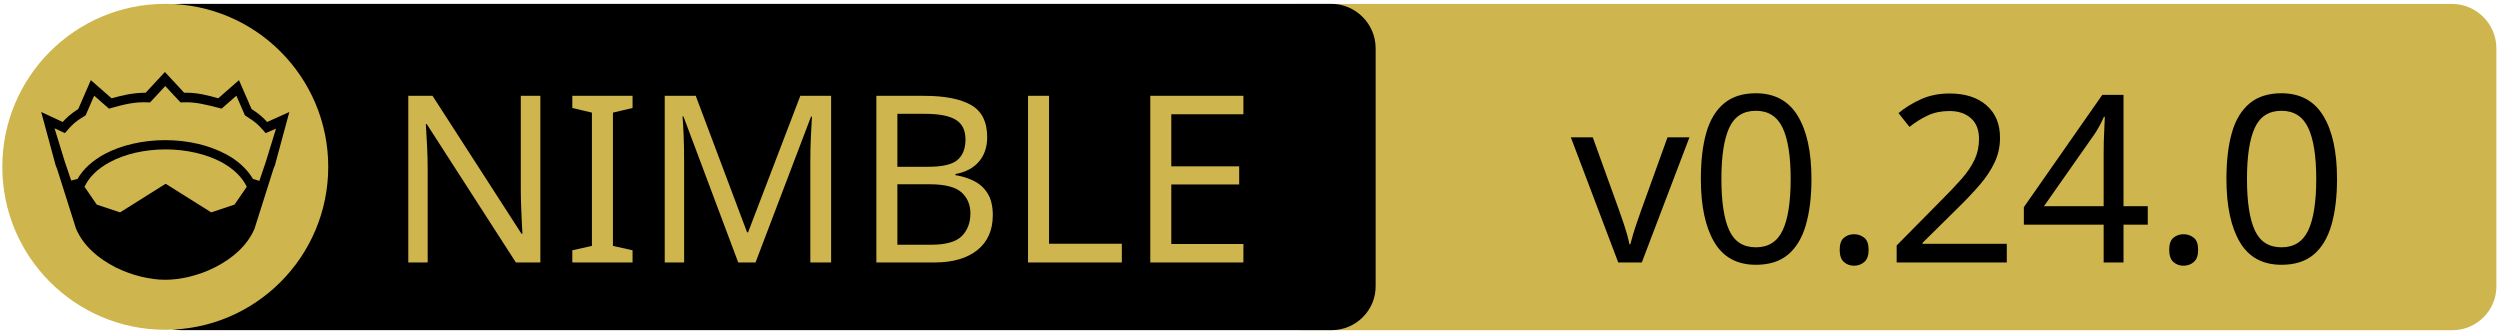
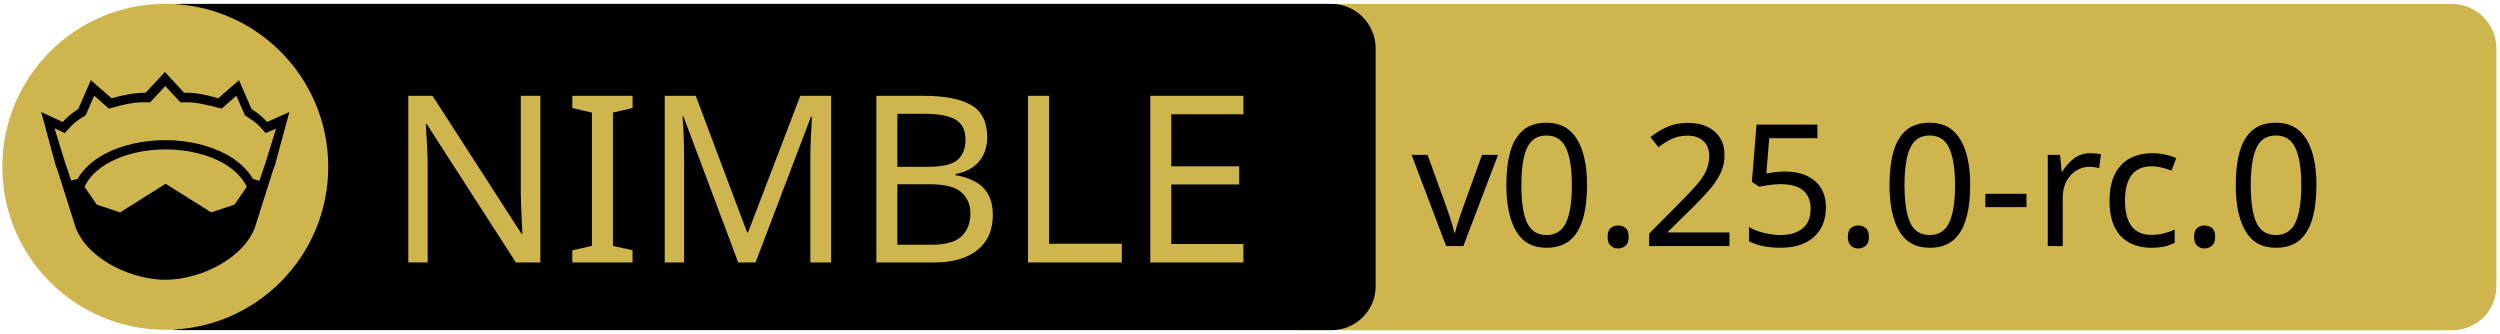
<svg xmlns="http://www.w3.org/2000/svg" xmlns:xlink="http://www.w3.org/1999/xlink" width="675" height="90" xml:space="preserve" version="1.1">
  <a xlink:href="https://github.com/waku-org/nwaku">
    <g>
      <path fill="#CEB54D" id="svg_15" d="m662.123,89.159l-310.5,0c-6.6,0 -12,-5.4 -12,-12l0,-64.1c0,-6.6 5.4,-12 12,-12l310.4,0c6.6,0 12,5.4 12,12l0,64.1c0.1,6.6 -5.3,12 -11.9,12z" />
      <path id="svg_1" d="m359.524,89.139l-310.5,0c-6.6,0 -12,-5.4 -12,-12l0,-64.1c0,-6.6 5.4,-12 12,-12l310.4,0c6.6,0 12,5.4 12,12l0,64.1c0.1,6.6 -5.3,12 -11.9,12z" />
      <rect id="svg_2" fill="none" height="45.9" width="315.3" class="st0" y="24.539" x="60.224" />
      <circle id="svg_4" fill="#CEB54D" r="44" cy="45.039" cx="44.624" class="st1" />
      <g id="XMLID_4_">
        <path id="svg_5" d="m78.124,30.239l-3.9,14.4l-0.4,1l-5.1,16.1c0,0 0,0 0,0c-2,4.7 -6.1,8.1 -10.6,10.4c-4.5,2.3 -9.5,3.4 -13.5,3.4c-4,0 -8.9,-1.1 -13.5,-3.4c-4.5,-2.3 -8.6,-5.7 -10.6,-10.4c0,0 0,0 0,0l-5.1,-16.1l-0.4,-1l-3.9,-14.4l5.8,2.7c0.9,-1 2,-2.1 4.2,-3.5l3.4,-7.8l5.6,4.9c2.9,-0.8 5.8,-1.5 9.2,-1.5l5.2,-5.6l5.2,5.6c3.4,-0.1 6.4,0.7 9.2,1.5l5.6,-4.9l3.4,7.8c2.2,1.4 3.3,2.5 4.2,3.5l6,-2.7z" />
        <g id="XMLID_6_">
          <g id="svg_6">
            <path id="svg_7" fill="#CEB54D" d="m66.624,50.439l-3.3,4.8l-6.3,2.1l-12.1,-7.6c-0.1,-0.1 -0.3,-0.1 -0.4,0l-12.1,7.6l-6.3,-2.1l-3.3,-4.8c1.2,-2.6 3.5,-4.9 6.9,-6.7c3.9,-2.1 9.2,-3.4 15,-3.4c5.7,0 11,1.3 15,3.4c3.3,1.8 5.7,4.1 6.9,6.7z" class="st1" />
          </g>
          <g id="svg_8" />
        </g>
        <g id="XMLID_5_">
          <g id="svg_9">
            <path id="svg_10" fill="#CEB54D" d="m74.524,34.739l-2.8,9.1l-1.7,5l-1.6,-0.5c0,0 -0.1,0 -0.1,0c-1.6,-2.7 -4.2,-5.1 -7.5,-6.8c-4.4,-2.3 -10,-3.7 -16.2,-3.7c-6.2,0 -11.9,1.4 -16.3,3.7c-3.3,1.8 -5.9,4.1 -7.4,6.8c0,0 -0.1,0 -0.1,0l-1.6,0.4l-1.7,-5l-2.8,-9.1l2.8,1.3l0.6,-0.7c1.2,-1.3 1.8,-2.2 4.7,-3.9l0.3,-0.2l2.3,-5.3l4,3.5l0.7,-0.2c3.2,-0.9 6.3,-1.7 9.8,-1.5l0.6,0l4.1,-4.4l4.1,4.4l0.6,0c3.5,-0.2 6.5,0.7 9.8,1.5l0.7,0.2l4,-3.5l2.3,5.3l0.3,0.2c2.9,1.8 3.5,2.6 4.7,3.9l0.6,0.7l2.8,-1.2z" class="st1" />
          </g>
          <g id="svg_11" />
        </g>
      </g>
      <text x="-442" y="-350.021" id="svg_16" font-size="63px" font-family="'PT Sans Caption', 'Tahoma', 'Helvetica Neue Medium', 'PT Sans', sans-serif" fill="#CEB54D" class="st1 st2 st3" transform="matrix(1 0 0 1 546.13 420.879)">NIMBLE</text>
-       <text x="-122.0" y="-350.012" id="svg_17" font-size="63.012px" font-family="'PT Sans Caption', 'Tahoma', 'Helvetica Neue Medium', 'PT Sans', sans-serif" fill="#000000" class="st1 st2 st3" transform="matrix(1 0 0 1 546.13 420.879)">v0.24.0</text>
+       <text x="-165" y="-354.438" id="svg_17" font-size="45.938px" font-family="'PT Sans Caption', 'Tahoma', 'Helvetica Neue Medium', 'PT Sans', sans-serif" fill="#000000" class="st1 st2 st3" transform="matrix(1 0 0 1 546.13 420.879)">v0.25.0-rc.0</text>
    </g>
  </a>
</svg>
